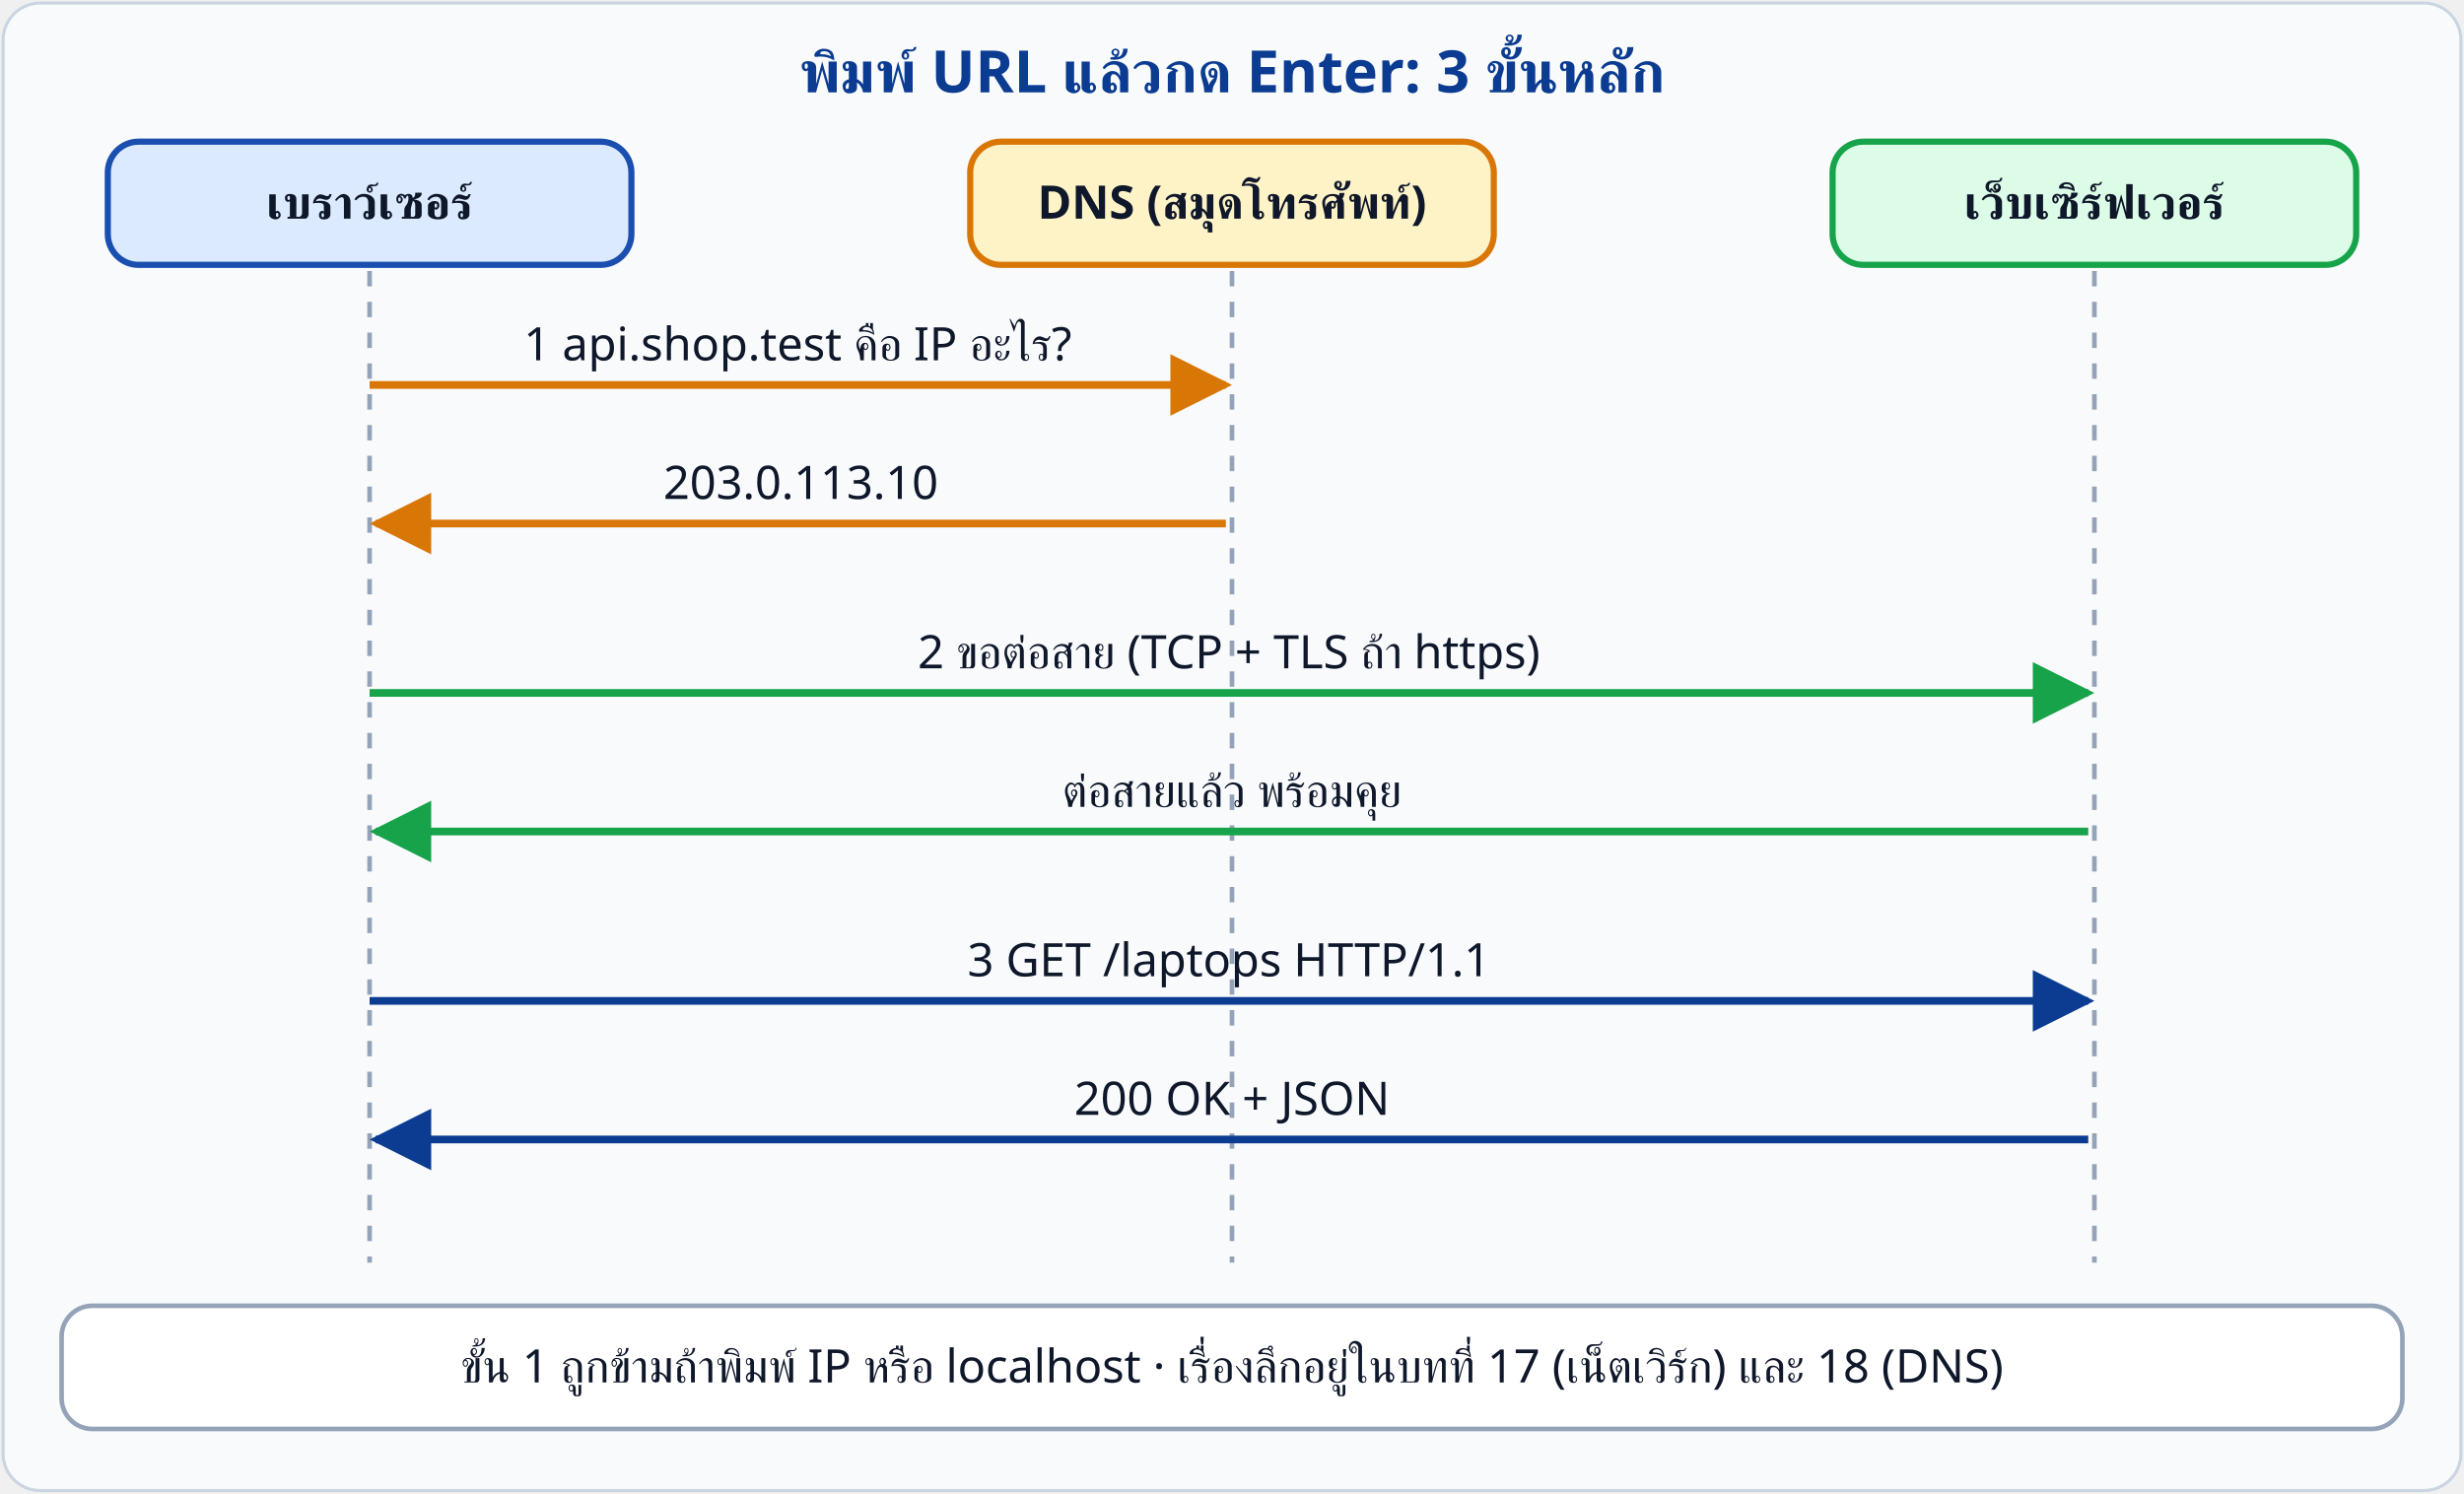
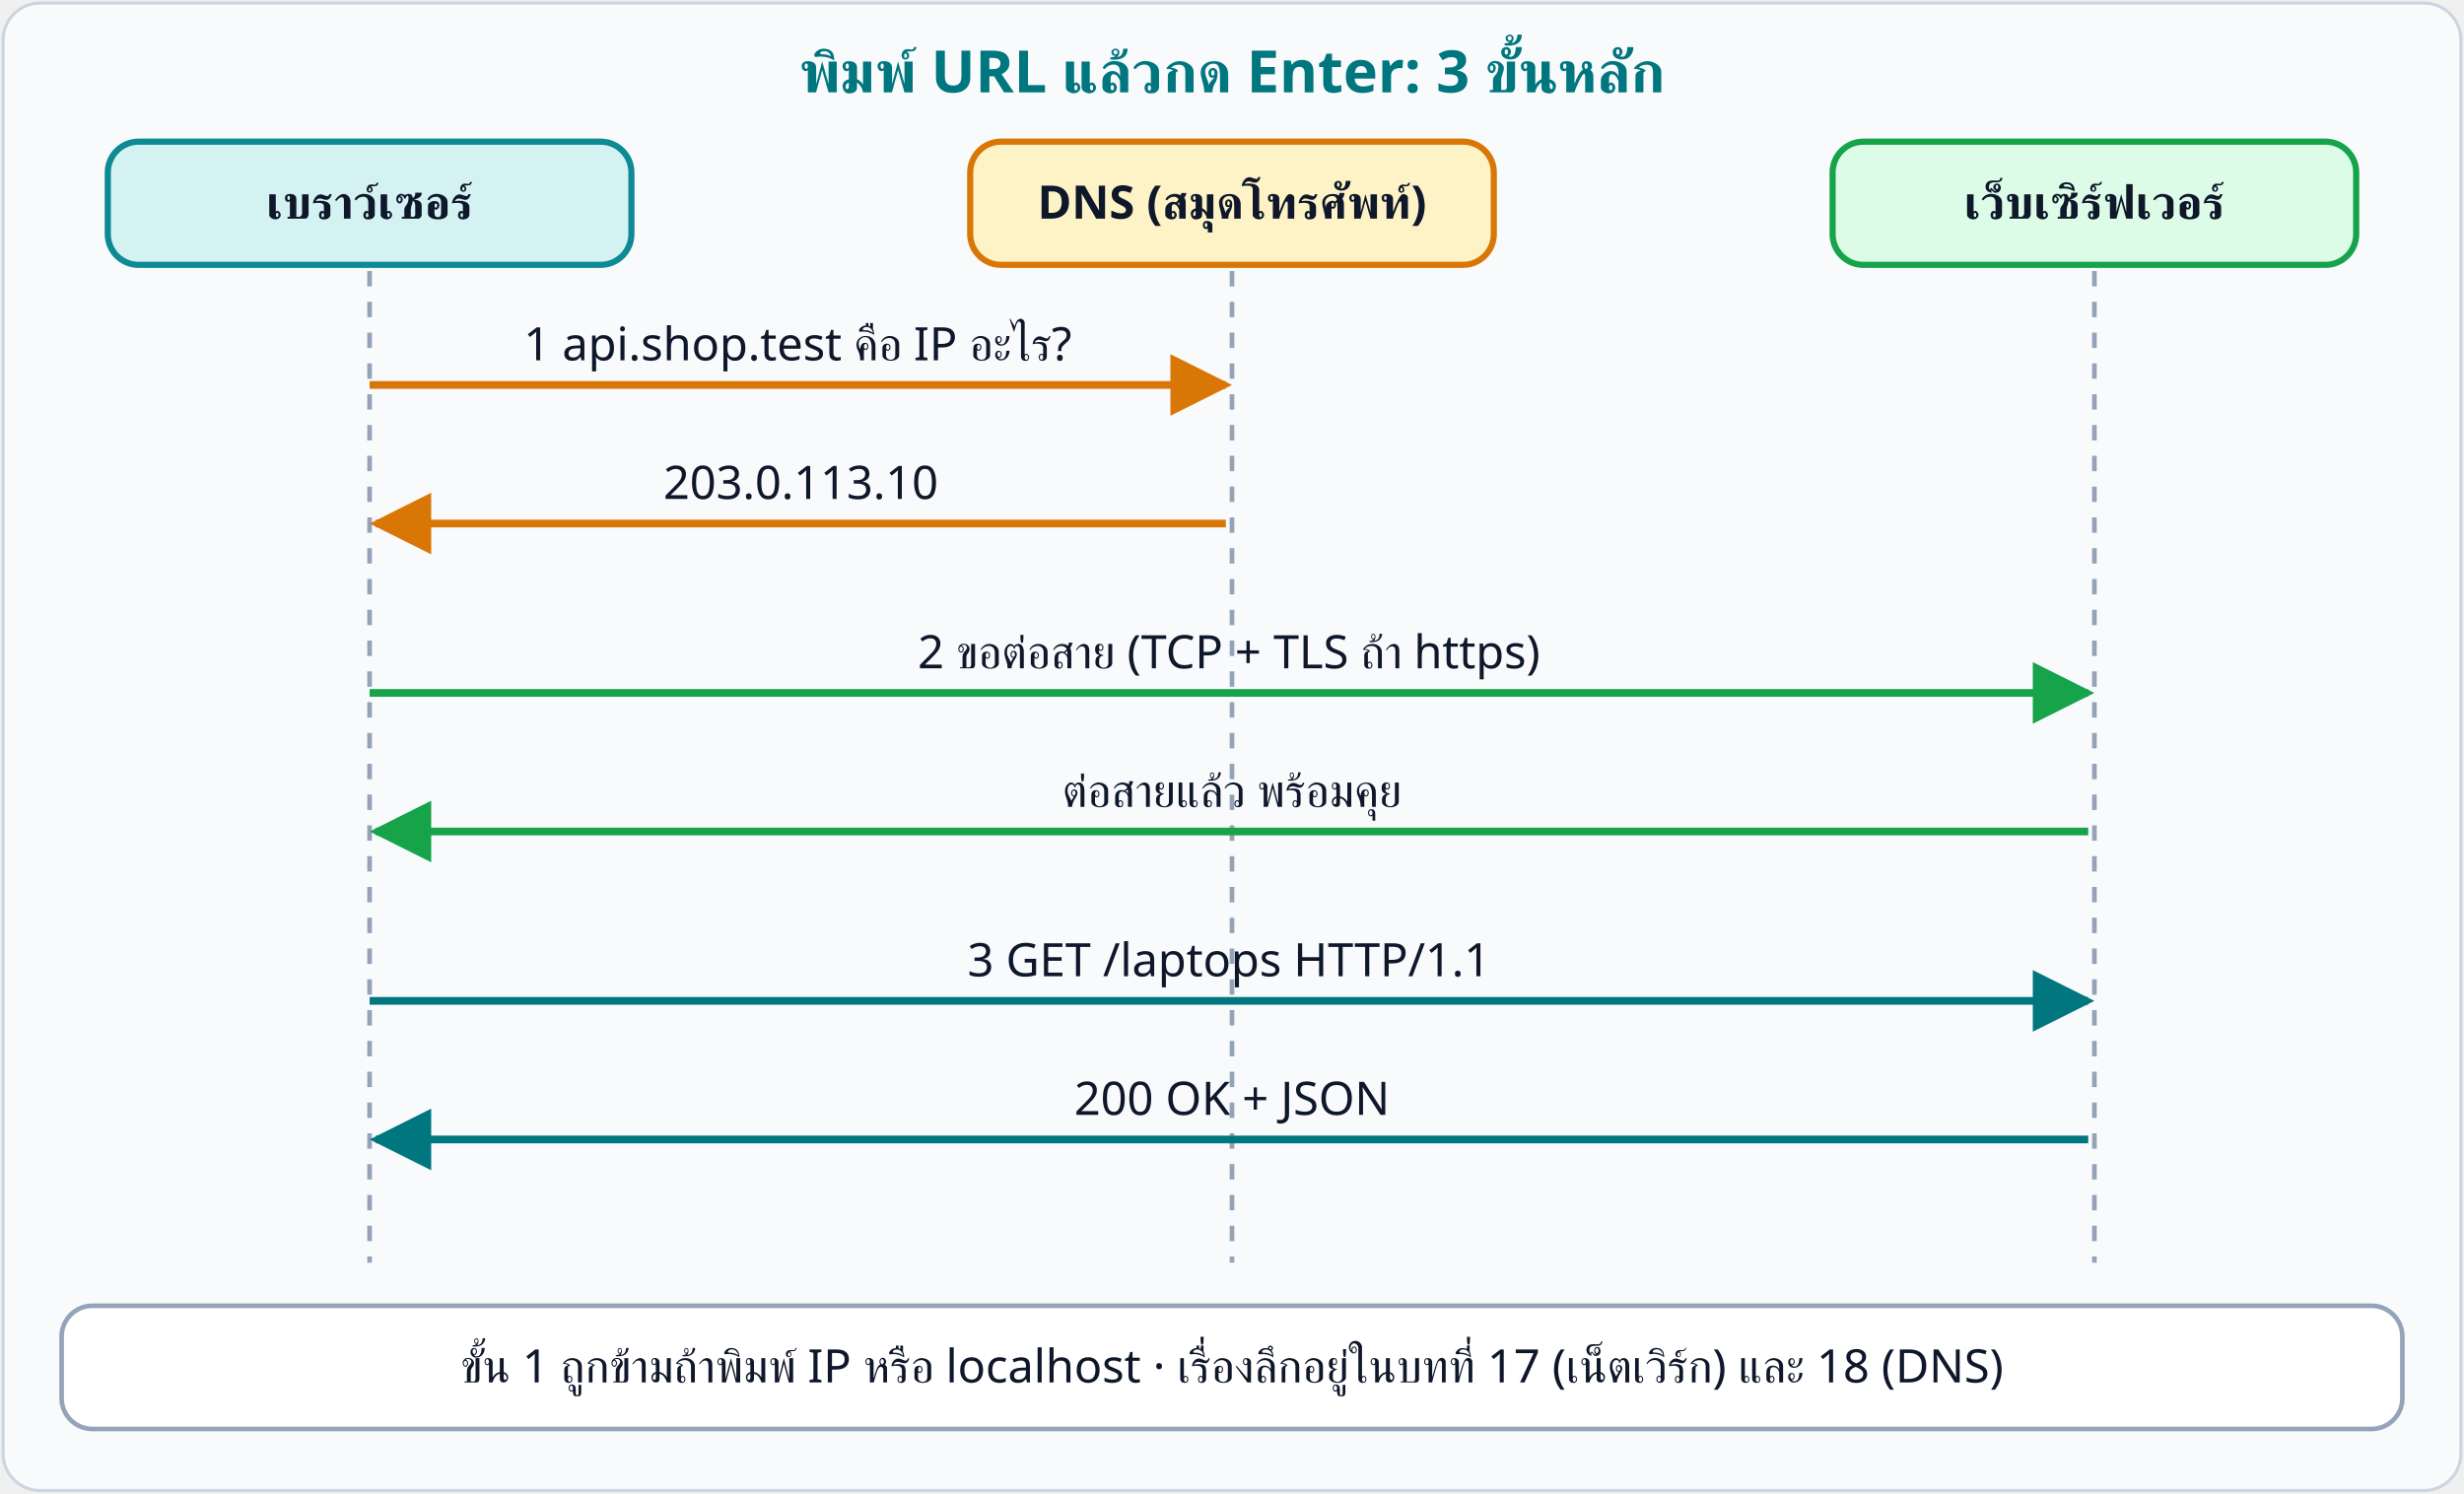
<svg xmlns="http://www.w3.org/2000/svg" viewBox="0 0 800 485" role="img" aria-label="พิมพ์ URL แล้วเกิดอะไรขึ้น" font-family="'IBM Plex Sans Thai', Sarabun, sans-serif" font-size="16">
  <defs>
    <marker id="an" viewBox="0 0 10 10" refX="9" refY="5" markerWidth="8" markerHeight="8" orient="auto-start-reverse">
-       <path d="M0,0 L10,5 L0,10 z" fill="#0b3c91" />
+       <path d="M0,0 L10,5 L0,10 z" fill="#00767f" />
    </marker>
    <marker id="ao" viewBox="0 0 10 10" refX="9" refY="5" markerWidth="8" markerHeight="8" orient="auto-start-reverse">
      <path d="M0,0 L10,5 L0,10 z" fill="#d97706" />
    </marker>
    <marker id="ag" viewBox="0 0 10 10" refX="9" refY="5" markerWidth="8" markerHeight="8" orient="auto-start-reverse">
      <path d="M0,0 L10,5 L0,10 z" fill="#16a34a" />
    </marker>
    <marker id="ar" viewBox="0 0 10 10" refX="9" refY="5" markerWidth="8" markerHeight="8" orient="auto-start-reverse">
      <path d="M0,0 L10,5 L0,10 z" fill="#dc2626" />
    </marker>
    <marker id="as" viewBox="0 0 10 10" refX="9" refY="5" markerWidth="8" markerHeight="8" orient="auto-start-reverse">
      <path d="M0,0 L10,5 L0,10 z" fill="#64748b" />
    </marker>
  </defs>
  <rect x="1" y="1" width="798" height="483" rx="12" fill="#f8fafc" stroke="#cbd5e1" />
-   <text x="400" y="30" font-size="19" text-anchor="middle" fill="#0b3c91" font-weight="bold">พิมพ์ URL แล้วกด Enter: 3 ขั้นหลัก</text>
-   <rect x="35" y="46" width="170" height="40" rx="10" fill="#dbeafe" stroke="#1a4fb0" stroke-width="2" />
+   <text x="400" y="30" font-size="19" text-anchor="middle" fill="#00767f" font-weight="bold">พิมพ์ URL แล้วกด Enter: 3 ขั้นหลัก</text>
+   <rect x="35" y="46" width="170" height="40" rx="10" fill="#d5f2f3" stroke="#0e8a94" stroke-width="2" />
  <text x="120.0" y="71.0" font-size="15" text-anchor="middle" fill="#0f172a" font-weight="bold">เบราว์เซอร์</text>
  <line x1="120" y1="88" x2="120" y2="410" stroke="#94a3b8" stroke-width="1.5" stroke-dasharray="5 5" />
  <rect x="315" y="46" width="170" height="40" rx="10" fill="#fef3c7" stroke="#d97706" stroke-width="2" />
  <text x="400.0" y="71.0" font-size="15" text-anchor="middle" fill="#0f172a" font-weight="bold">DNS (สมุดโทรศัพท์)</text>
  <line x1="400" y1="88" x2="400" y2="410" stroke="#94a3b8" stroke-width="1.5" stroke-dasharray="5 5" />
  <rect x="595" y="46" width="170" height="40" rx="10" fill="#dcfce7" stroke="#16a34a" stroke-width="2" />
  <text x="680.0" y="71.0" font-size="15" text-anchor="middle" fill="#0f172a" font-weight="bold">เว็บเซิร์ฟเวอร์</text>
  <line x1="680" y1="88" x2="680" y2="410" stroke="#94a3b8" stroke-width="1.5" stroke-dasharray="5 5" />
  <line x1="120" y1="125" x2="398" y2="125" stroke="#d97706" stroke-width="2.5" marker-end="url(#ao)" />
  <text x="259.0" y="117" font-size="15" text-anchor="middle" fill="#0f172a" font-weight="normal">1 api.shop.test คือ IP อะไร?</text>
  <line x1="398" y1="170" x2="122" y2="170" stroke="#d97706" stroke-width="2.5" marker-end="url(#ao)" />
  <text x="260.0" y="162" font-size="15" text-anchor="middle" fill="#0f172a" font-weight="normal">203.0.113.10</text>
  <line x1="120" y1="225" x2="678" y2="225" stroke="#16a34a" stroke-width="2.5" marker-end="url(#ag)" />
  <text x="399.0" y="217" font-size="15" text-anchor="middle" fill="#0f172a" font-weight="normal">2 ขอต่อสาย (TCP + TLS ถ้า https)</text>
  <line x1="678" y1="270" x2="122" y2="270" stroke="#16a34a" stroke-width="2.5" marker-end="url(#ag)" />
  <text x="400.0" y="262" font-size="15" text-anchor="middle" fill="#0f172a" font-weight="normal">ต่อสายแล้ว พร้อมคุย</text>
-   <line x1="120" y1="325" x2="678" y2="325" stroke="#0b3c91" stroke-width="2.5" marker-end="url(#an)" />
+   <line x1="120" y1="325" x2="678" y2="325" stroke="#00767f" stroke-width="2.5" marker-end="url(#an)" />
  <text x="399.0" y="317" font-size="15" text-anchor="middle" fill="#0f172a" font-weight="normal">3 GET /laptops HTTP/1.1</text>
-   <line x1="678" y1="370" x2="122" y2="370" stroke="#0b3c91" stroke-width="2.5" marker-end="url(#an)" />
+   <line x1="678" y1="370" x2="122" y2="370" stroke="#00767f" stroke-width="2.5" marker-end="url(#an)" />
  <text x="400.0" y="362" font-size="15" text-anchor="middle" fill="#0f172a" font-weight="normal">200 OK + JSON</text>
  <rect x="20" y="424" width="760" height="40" rx="10" fill="#ffffff" stroke="#94a3b8" stroke-width="1.5" />
  <text x="400.0" y="448.9" font-size="15" text-anchor="middle" fill="#0f172a" font-weight="normal">ขั้น 1 ถูกข้ามถ้าพิมพ์ IP หรือ localhost · เรื่องลึกอยู่ในบทที่ 17 (เน็ตเวิร์ก) และ 18 (DNS)</text>
</svg>
